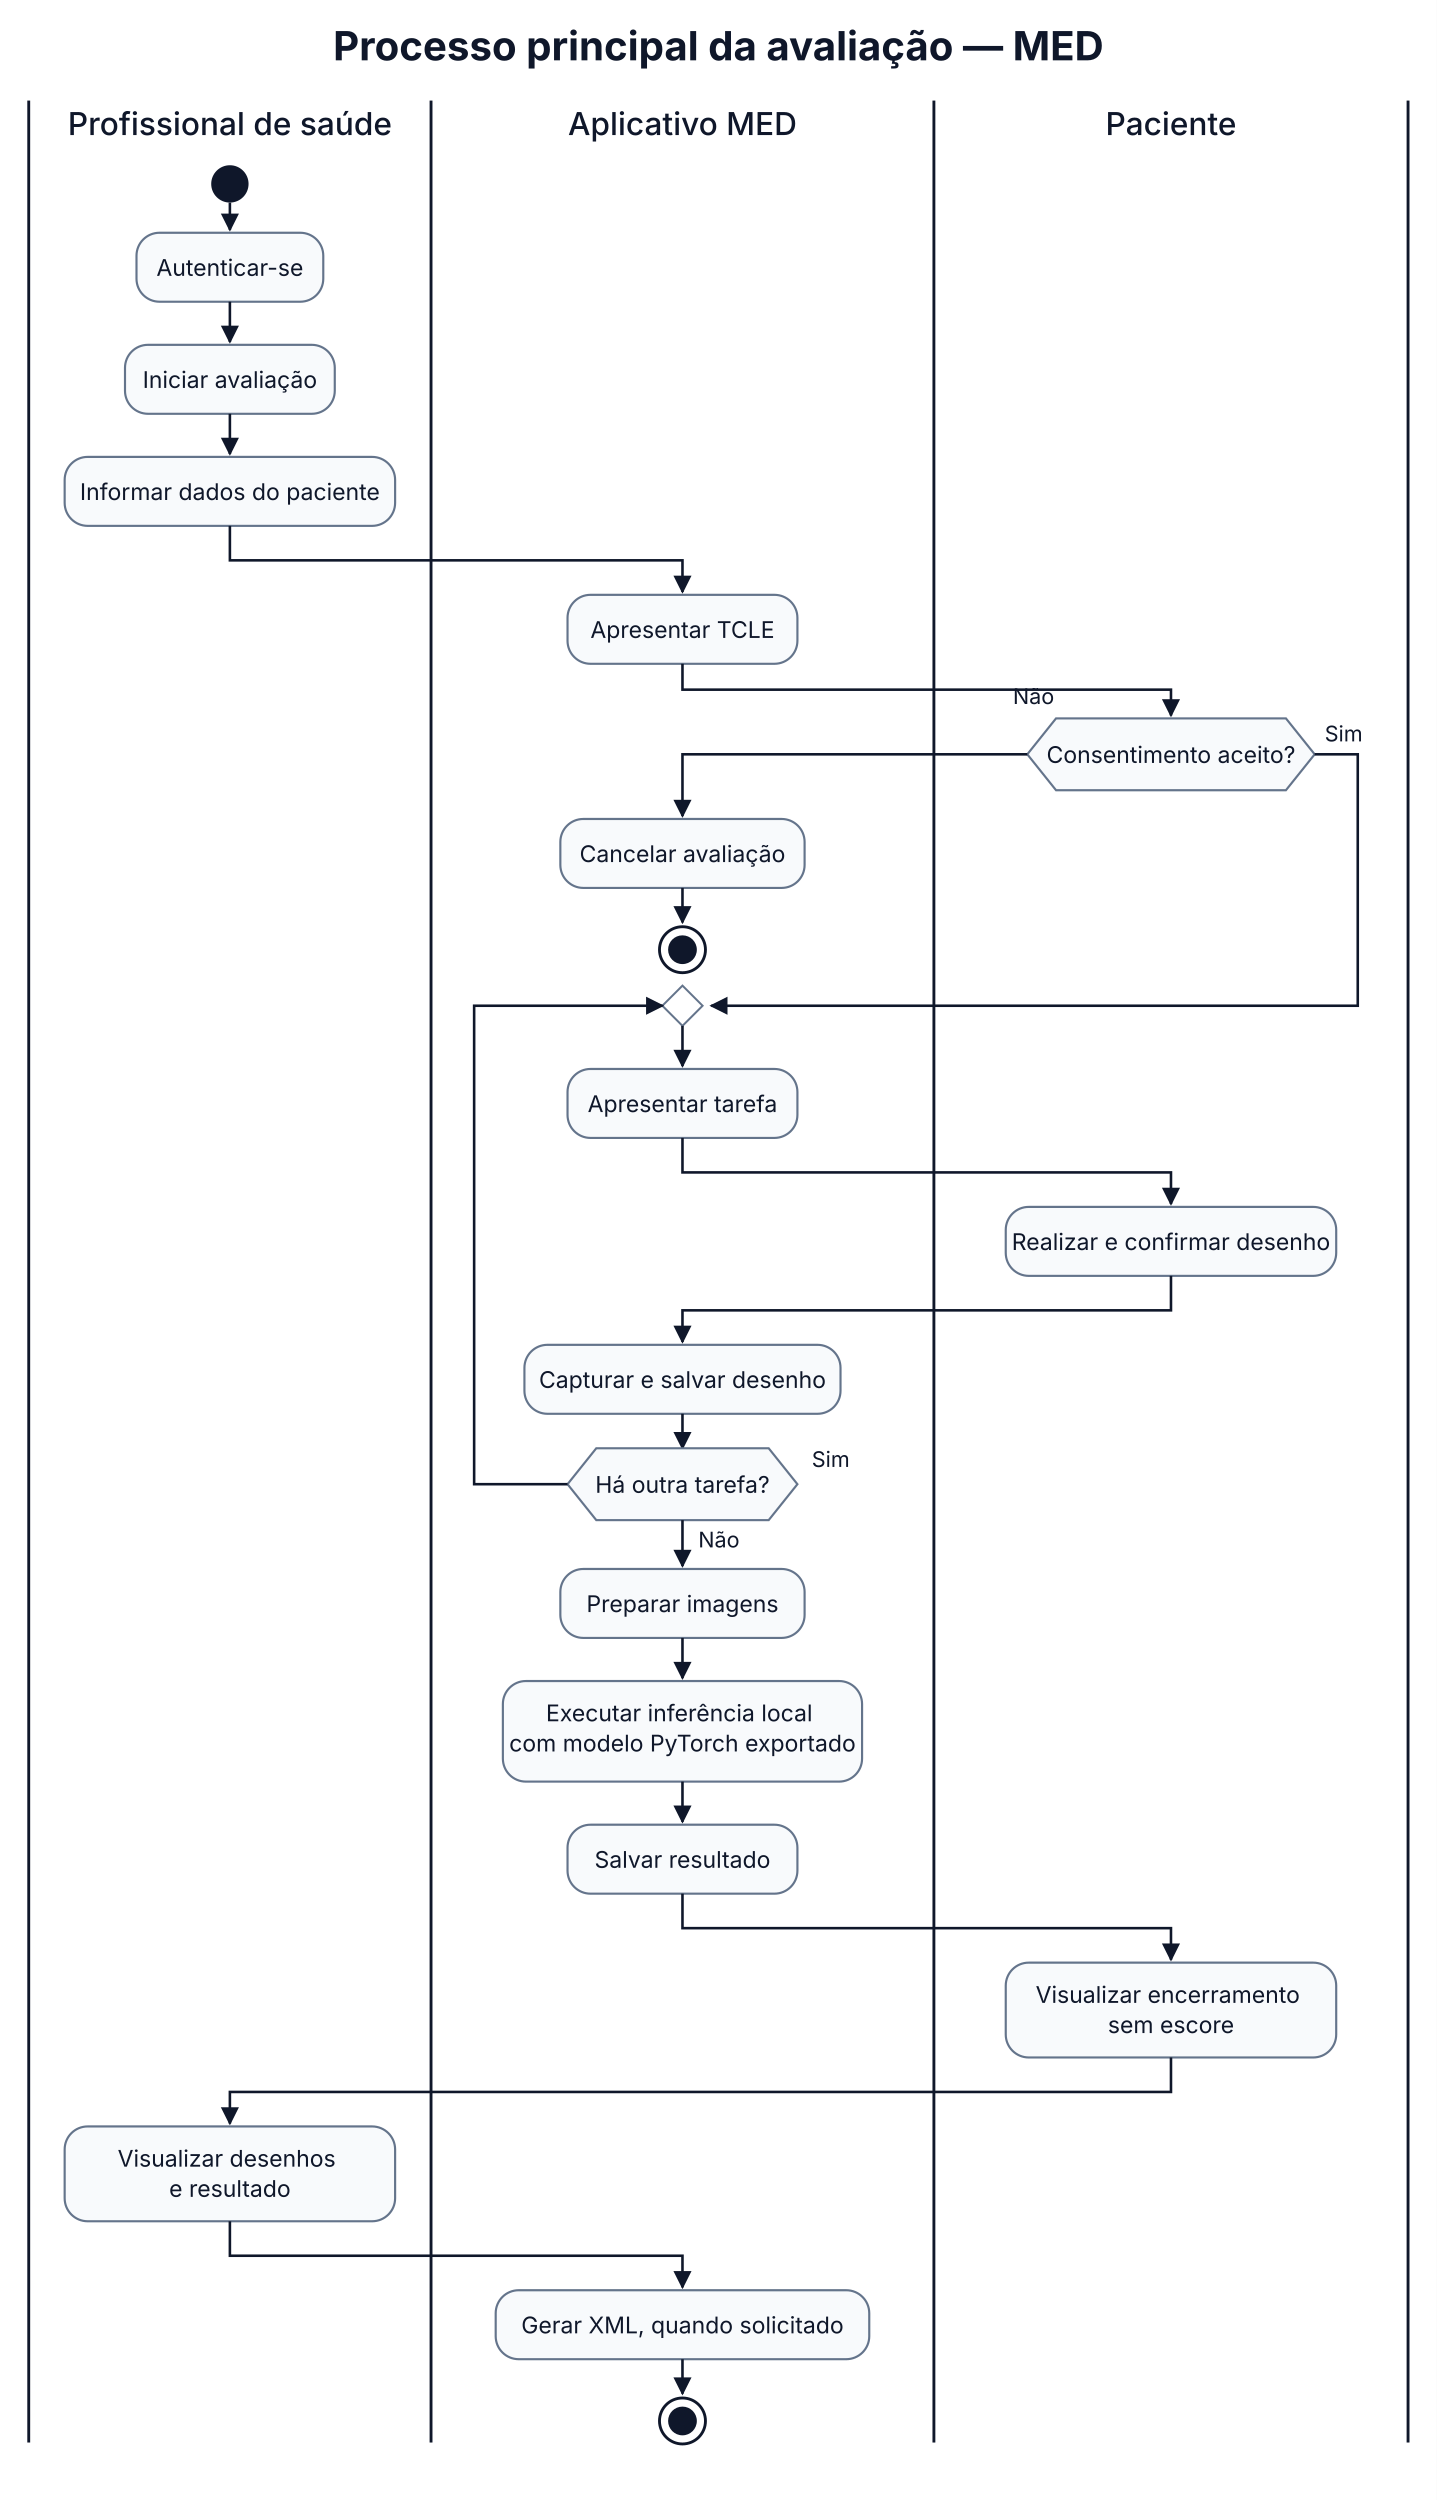
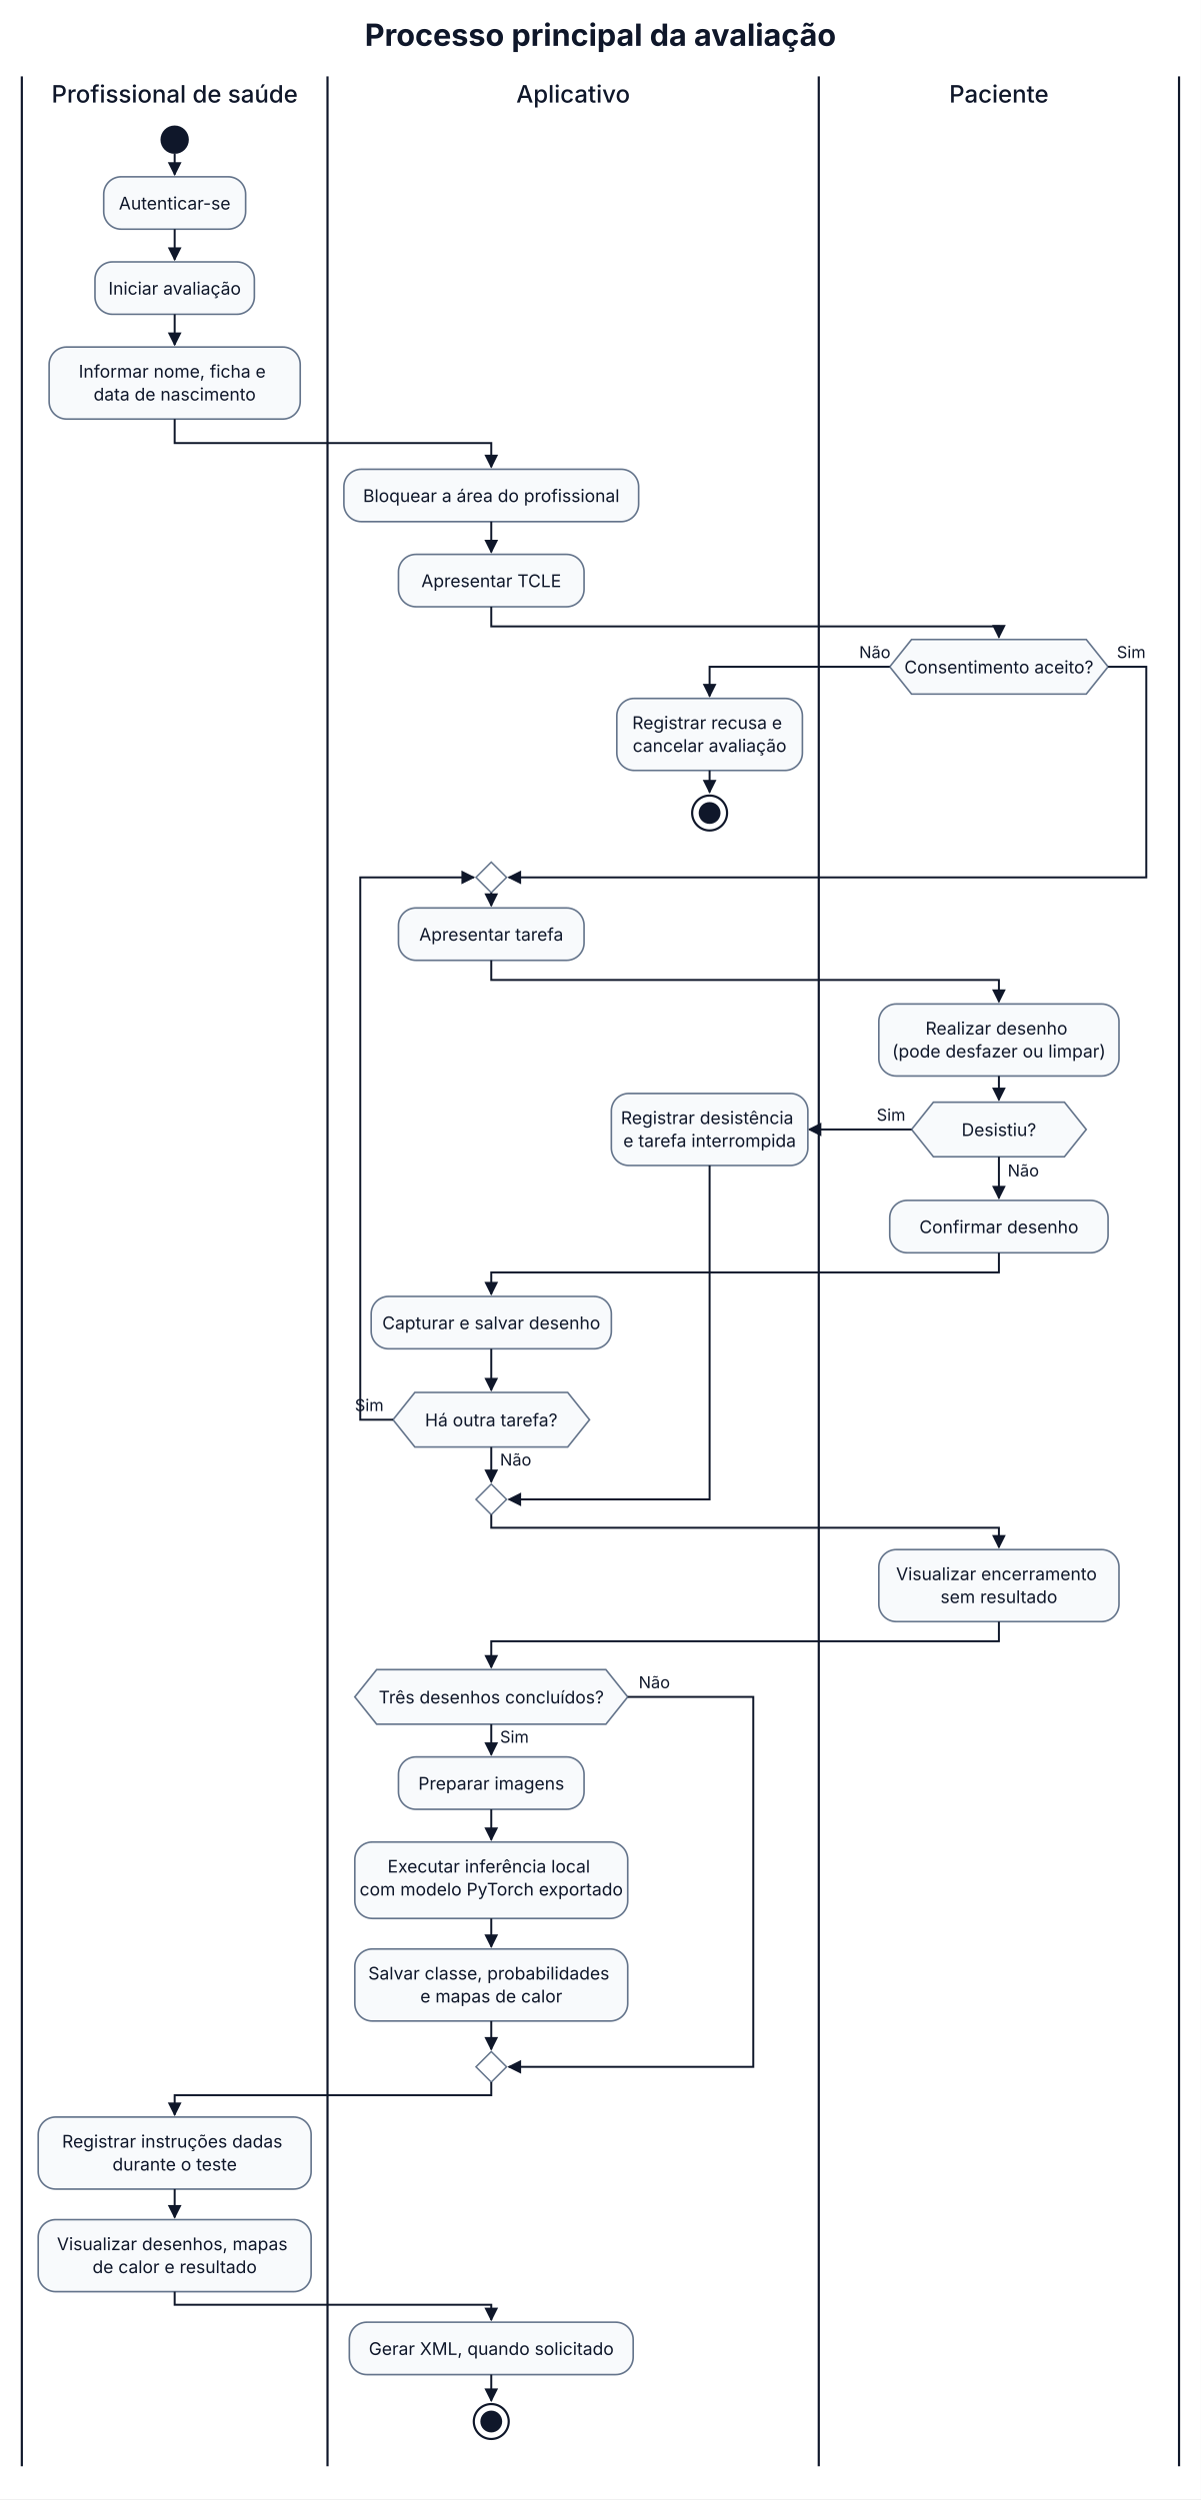
- <svg xmlns="http://www.w3.org/2000/svg" viewBox="0 0 1000 1740" role="img" aria-labelledby="title desc">
+ <svg xmlns="http://www.w3.org/2000/svg" viewBox="0 0 1100 2290" role="img" aria-labelledby="title desc">
  <defs>
    <marker id="arrow" viewBox="0 0 10 10" refX="9" refY="5" markerWidth="7" markerHeight="7" orient="auto">
      <path d="M0 0L10 5L0 10z" fill="#0F172A" />
    </marker>
    <style>
      .title{font:700 28px Inter,Arial,sans-serif;fill:#0F172A}.lane{font:500 22px Inter,Arial,sans-serif;fill:#0F172A}.text{font:400 16px Inter,Arial,sans-serif;fill:#0F172A}.label{font:400 15px Inter,Arial,sans-serif;fill:#0F172A}.node{fill:#F8FAFC;stroke:#64748B;stroke-width:1.5}.flow{fill:none;stroke:#0F172A;stroke-width:1.8;marker-end:url(#arrow)}.boundary{stroke:#0F172A;stroke-width:2;fill:none}
    </style>
  </defs>
-   <rect width="1000" height="1740" fill="#FFFFFF" />
-   <text x="500" y="42" text-anchor="middle" class="title">Processo principal da avaliação — MED</text>
-   <path d="M20 70V1700M300 70V1700M650 70V1700M980 70V1700" class="boundary" />
+   <rect width="1100" height="2290" fill="#FFFFFF" />
+   <text x="550" y="42" text-anchor="middle" class="title">Processo principal da avaliação</text>
+   <path d="M20 70V2260M300 70V2260M750 70V2260M1080 70V2260" class="boundary" />
  <text x="160" y="94" text-anchor="middle" class="lane">Profissional de saúde</text>
-   <text x="475" y="94" text-anchor="middle" class="lane">Aplicativo MED</text>
-   <text x="815" y="94" text-anchor="middle" class="lane">Paciente</text>
+   <text x="525" y="94" text-anchor="middle" class="lane">Aplicativo</text>
+   <text x="915" y="94" text-anchor="middle" class="lane">Paciente</text>
  <circle cx="160" cy="128" r="13" fill="#0F172A" />
  <path d="M160 141V160" class="flow" />
  <rect x="95" y="162" width="130" height="48" rx="16" class="node" />
  <text x="160" y="192" text-anchor="middle" class="text">Autenticar-se</text>
  <path d="M160 210V238" class="flow" />
  <rect x="87" y="240" width="146" height="48" rx="16" class="node" />
  <text x="160" y="270" text-anchor="middle" class="text">Iniciar avaliação</text>
  <path d="M160 288V316" class="flow" />
-   <rect x="45" y="318" width="230" height="48" rx="16" class="node" />
-   <text x="160" y="348" text-anchor="middle" class="text">Informar dados do paciente</text>
-   <path d="M160 366V390H475V412" class="flow" />
-   <rect x="395" y="414" width="160" height="48" rx="16" class="node" />
-   <text x="475" y="444" text-anchor="middle" class="text">Apresentar TCLE</text>
-   <path d="M475 462V480H815V498" class="flow" />
-   <polygon points="715,525 735,500 895,500 915,525 895,550 735,550" class="node" />
-   <text x="815" y="531" text-anchor="middle" class="text">Consentimento aceito?</text>
-   <text x="705" y="490" class="label">Não</text>
-   <path d="M715 525H475V568" class="flow" />
-   <rect x="390" y="570" width="170" height="48" rx="16" class="node" />
-   <text x="475" y="600" text-anchor="middle" class="text">Cancelar avaliação</text>
-   <path d="M475 618V642" class="flow" />
-   <circle cx="475" cy="661" r="16" fill="#FFFFFF" stroke="#0F172A" stroke-width="2" />
-   <circle cx="475" cy="661" r="10" fill="#0F172A" />
-   <text x="922" y="516" class="label">Sim</text>
-   <path d="M915 525H945V700H495" class="flow" />
-   <polygon points="475,686 489,700 475,714 461,700" fill="#FFFFFF" stroke="#64748B" stroke-width="1.4" />
-   <path d="M475 714V742" class="flow" />
-   <rect x="395" y="744" width="160" height="48" rx="16" class="node" />
-   <text x="475" y="774" text-anchor="middle" class="text">Apresentar tarefa</text>
-   <path d="M475 792V816H815V838" class="flow" />
-   <rect x="700" y="840" width="230" height="48" rx="16" class="node" />
-   <text x="815" y="870" text-anchor="middle" class="text">Realizar e confirmar desenho</text>
-   <path d="M815 888V912H475V934" class="flow" />
-   <rect x="365" y="936" width="220" height="48" rx="16" class="node" />
-   <text x="475" y="966" text-anchor="middle" class="text">Capturar e salvar desenho</text>
-   <path d="M475 984V1008" class="flow" />
-   <polygon points="395,1033 415,1008 535,1008 555,1033 535,1058 415,1058" class="node" />
-   <text x="475" y="1039" text-anchor="middle" class="text">Há outra tarefa?</text>
-   <text x="565" y="1021" class="label">Sim</text>
-   <path d="M395 1033H330V700H461" class="flow" />
-   <text x="486" y="1077" class="label">Não</text>
-   <path d="M475 1058V1090" class="flow" />
-   <rect x="390" y="1092" width="170" height="48" rx="16" class="node" />
-   <text x="475" y="1122" text-anchor="middle" class="text">Preparar imagens</text>
-   <path d="M475 1140V1168" class="flow" />
-   <rect x="350" y="1170" width="250" height="70" rx="16" class="node" />
-   <text x="475" y="1198" text-anchor="middle" class="text">
-     <tspan x="475">Executar inferência local</tspan>
-     <tspan x="475" dy="21">com modelo PyTorch exportado</tspan>
+   <rect x="45" y="318" width="230" height="66" rx="16" class="node" />
+   <text x="160" y="346" text-anchor="middle" class="text">
+     <tspan x="160">Informar nome, ficha e</tspan>
+     <tspan x="160" dy="21">data de nascimento</tspan>
  </text>
-   <path d="M475 1240V1268" class="flow" />
-   <rect x="395" y="1270" width="160" height="48" rx="16" class="node" />
-   <text x="475" y="1300" text-anchor="middle" class="text">Salvar resultado</text>
-   <path d="M475 1318V1342H815V1364" class="flow" />
-   <rect x="700" y="1366" width="230" height="66" rx="16" class="node" />
-   <text x="815" y="1394" text-anchor="middle" class="text">
-     <tspan x="815">Visualizar encerramento</tspan>
-     <tspan x="815" dy="21">sem escore</tspan>
+   <path d="M160 384V406H450V428" class="flow" />
+   <rect x="315" y="430" width="270" height="48" rx="16" class="node" />
+   <text x="450" y="460" text-anchor="middle" class="text">Bloquear a área do profissional</text>
+   <path d="M450 478V506" class="flow" />
+   <rect x="365" y="508" width="170" height="48" rx="16" class="node" />
+   <text x="450" y="538" text-anchor="middle" class="text">Apresentar TCLE</text>
+   <path d="M450 556V574H915V584" class="flow" />
+   <polygon points="815,611 835,586 995,586 1015,611 995,636 835,636" class="node" />
+   <text x="915" y="617" text-anchor="middle" class="text">Consentimento aceito?</text>
+   <text x="787" y="603" class="label">Não</text>
+   <path d="M815 611H650V638" class="flow" />
+   <rect x="565" y="640" width="170" height="66" rx="16" class="node" />
+   <text x="650" y="668" text-anchor="middle" class="text">
+     <tspan x="650">Registrar recusa e</tspan>
+     <tspan x="650" dy="21">cancelar avaliação</tspan>
  </text>
-   <path d="M815 1432V1456H160V1478" class="flow" />
-   <rect x="45" y="1480" width="230" height="66" rx="16" class="node" />
-   <text x="160" y="1508" text-anchor="middle" class="text">
-     <tspan x="160">Visualizar desenhos</tspan>
-     <tspan x="160" dy="21">e resultado</tspan>
+   <path d="M650 706V726" class="flow" />
+   <circle cx="650" cy="745" r="16" fill="#FFFFFF" stroke="#0F172A" stroke-width="2" />
+   <circle cx="650" cy="745" r="10" fill="#0F172A" />
+   <text x="1023" y="603" class="label">Sim</text>
+   <path d="M1015 611H1050V804H466" class="flow" />
+   <polygon points="450,790 464,804 450,818 436,804" fill="#FFFFFF" stroke="#64748B" stroke-width="1.4" />
+   <path d="M450 818V830" class="flow" />
+   <rect x="365" y="832" width="170" height="48" rx="16" class="node" />
+   <text x="450" y="862" text-anchor="middle" class="text">Apresentar tarefa</text>
+   <path d="M450 880V898H915V918" class="flow" />
+   <rect x="805" y="920" width="220" height="66" rx="16" class="node" />
+   <text x="915" y="948" text-anchor="middle" class="text">
+     <tspan x="915">Realizar desenho</tspan>
+     <tspan x="915" dy="21">(pode desfazer ou limpar)</tspan>
  </text>
-   <path d="M160 1546V1570H475V1592" class="flow" />
-   <rect x="345" y="1594" width="260" height="48" rx="16" class="node" />
-   <text x="475" y="1624" text-anchor="middle" class="text">Gerar XML, quando solicitado</text>
-   <path d="M475 1642V1666" class="flow" />
-   <circle cx="475" cy="1685" r="16" fill="#FFFFFF" stroke="#0F172A" stroke-width="2" />
-   <circle cx="475" cy="1685" r="10" fill="#0F172A" />
+   <path d="M915 986V1008" class="flow" />
+   <polygon points="835,1035 855,1010 975,1010 995,1035 975,1060 855,1060" class="node" />
+   <text x="915" y="1041" text-anchor="middle" class="text">Desistiu?</text>
+   <text x="803" y="1027" class="label">Sim</text>
+   <path d="M835 1035H741" class="flow" />
+   <rect x="560" y="1002" width="180" height="66" rx="16" class="node" />
+   <text x="650" y="1030" text-anchor="middle" class="text">
+     <tspan x="650">Registrar desistência</tspan>
+     <tspan x="650" dy="21">e tarefa interrompida</tspan>
+   </text>
+   <text x="923" y="1078" class="label">Não</text>
+   <path d="M915 1060V1098" class="flow" />
+   <rect x="815" y="1100" width="200" height="48" rx="16" class="node" />
+   <text x="915" y="1130" text-anchor="middle" class="text">Confirmar desenho</text>
+   <path d="M915 1148V1166H450V1186" class="flow" />
+   <rect x="340" y="1188" width="220" height="48" rx="16" class="node" />
+   <text x="450" y="1218" text-anchor="middle" class="text">Capturar e salvar desenho</text>
+   <path d="M450 1236V1274" class="flow" />
+   <polygon points="360,1301 380,1276 520,1276 540,1301 520,1326 380,1326" class="node" />
+   <text x="450" y="1307" text-anchor="middle" class="text">Há outra tarefa?</text>
+   <text x="325" y="1293" class="label">Sim</text>
+   <path d="M360 1301H330V804H434" class="flow" />
+   <text x="458" y="1343" class="label">Não</text>
+   <path d="M450 1326V1358" class="flow" />
+   <path d="M650 1068V1374H466" class="flow" />
+   <polygon points="450,1360 464,1374 450,1388 436,1374" fill="#FFFFFF" stroke="#64748B" stroke-width="1.4" />
+   <path d="M450 1388V1400H915V1418" class="flow" />
+   <rect x="805" y="1420" width="220" height="66" rx="16" class="node" />
+   <text x="915" y="1448" text-anchor="middle" class="text">
+     <tspan x="915">Visualizar encerramento</tspan>
+     <tspan x="915" dy="21">sem resultado</tspan>
+   </text>
+   <path d="M915 1486V1504H450V1528" class="flow" />
+   <polygon points="325,1555 345,1530 555,1530 575,1555 555,1580 345,1580" class="node" />
+   <text x="450" y="1561" text-anchor="middle" class="text">Três desenhos concluídos?</text>
+   <text x="585" y="1547" class="label">Não</text>
+   <path d="M575 1555H690V1894H466" class="flow" />
+   <text x="458" y="1597" class="label">Sim</text>
+   <path d="M450 1580V1608" class="flow" />
+   <rect x="365" y="1610" width="170" height="48" rx="16" class="node" />
+   <text x="450" y="1640" text-anchor="middle" class="text">Preparar imagens</text>
+   <path d="M450 1658V1686" class="flow" />
+   <rect x="325" y="1688" width="250" height="70" rx="16" class="node" />
+   <text x="450" y="1716" text-anchor="middle" class="text">
+     <tspan x="450">Executar inferência local</tspan>
+     <tspan x="450" dy="21">com modelo PyTorch exportado</tspan>
+   </text>
+   <path d="M450 1758V1784" class="flow" />
+   <rect x="325" y="1786" width="250" height="66" rx="16" class="node" />
+   <text x="450" y="1814" text-anchor="middle" class="text">
+     <tspan x="450">Salvar classe, probabilidades</tspan>
+     <tspan x="450" dy="21">e mapas de calor</tspan>
+   </text>
+   <path d="M450 1852V1878" class="flow" />
+   <polygon points="450,1880 464,1894 450,1908 436,1894" fill="#FFFFFF" stroke="#64748B" stroke-width="1.4" />
+   <path d="M450 1908V1920H160V1938" class="flow" />
+   <rect x="35" y="1940" width="250" height="66" rx="16" class="node" />
+   <text x="160" y="1968" text-anchor="middle" class="text">
+     <tspan x="160">Registrar instruções dadas</tspan>
+     <tspan x="160" dy="21">durante o teste</tspan>
+   </text>
+   <path d="M160 2006V2032" class="flow" />
+   <rect x="35" y="2034" width="250" height="66" rx="16" class="node" />
+   <text x="160" y="2062" text-anchor="middle" class="text">
+     <tspan x="160">Visualizar desenhos, mapas</tspan>
+     <tspan x="160" dy="21">de calor e resultado</tspan>
+   </text>
+   <path d="M160 2100V2112H450V2126" class="flow" />
+   <rect x="320" y="2128" width="260" height="48" rx="16" class="node" />
+   <text x="450" y="2158" text-anchor="middle" class="text">Gerar XML, quando solicitado</text>
+   <path d="M450 2176V2200" class="flow" />
+   <circle cx="450" cy="2219" r="16" fill="#FFFFFF" stroke="#0F172A" stroke-width="2" />
+   <circle cx="450" cy="2219" r="10" fill="#0F172A" />
</svg>
